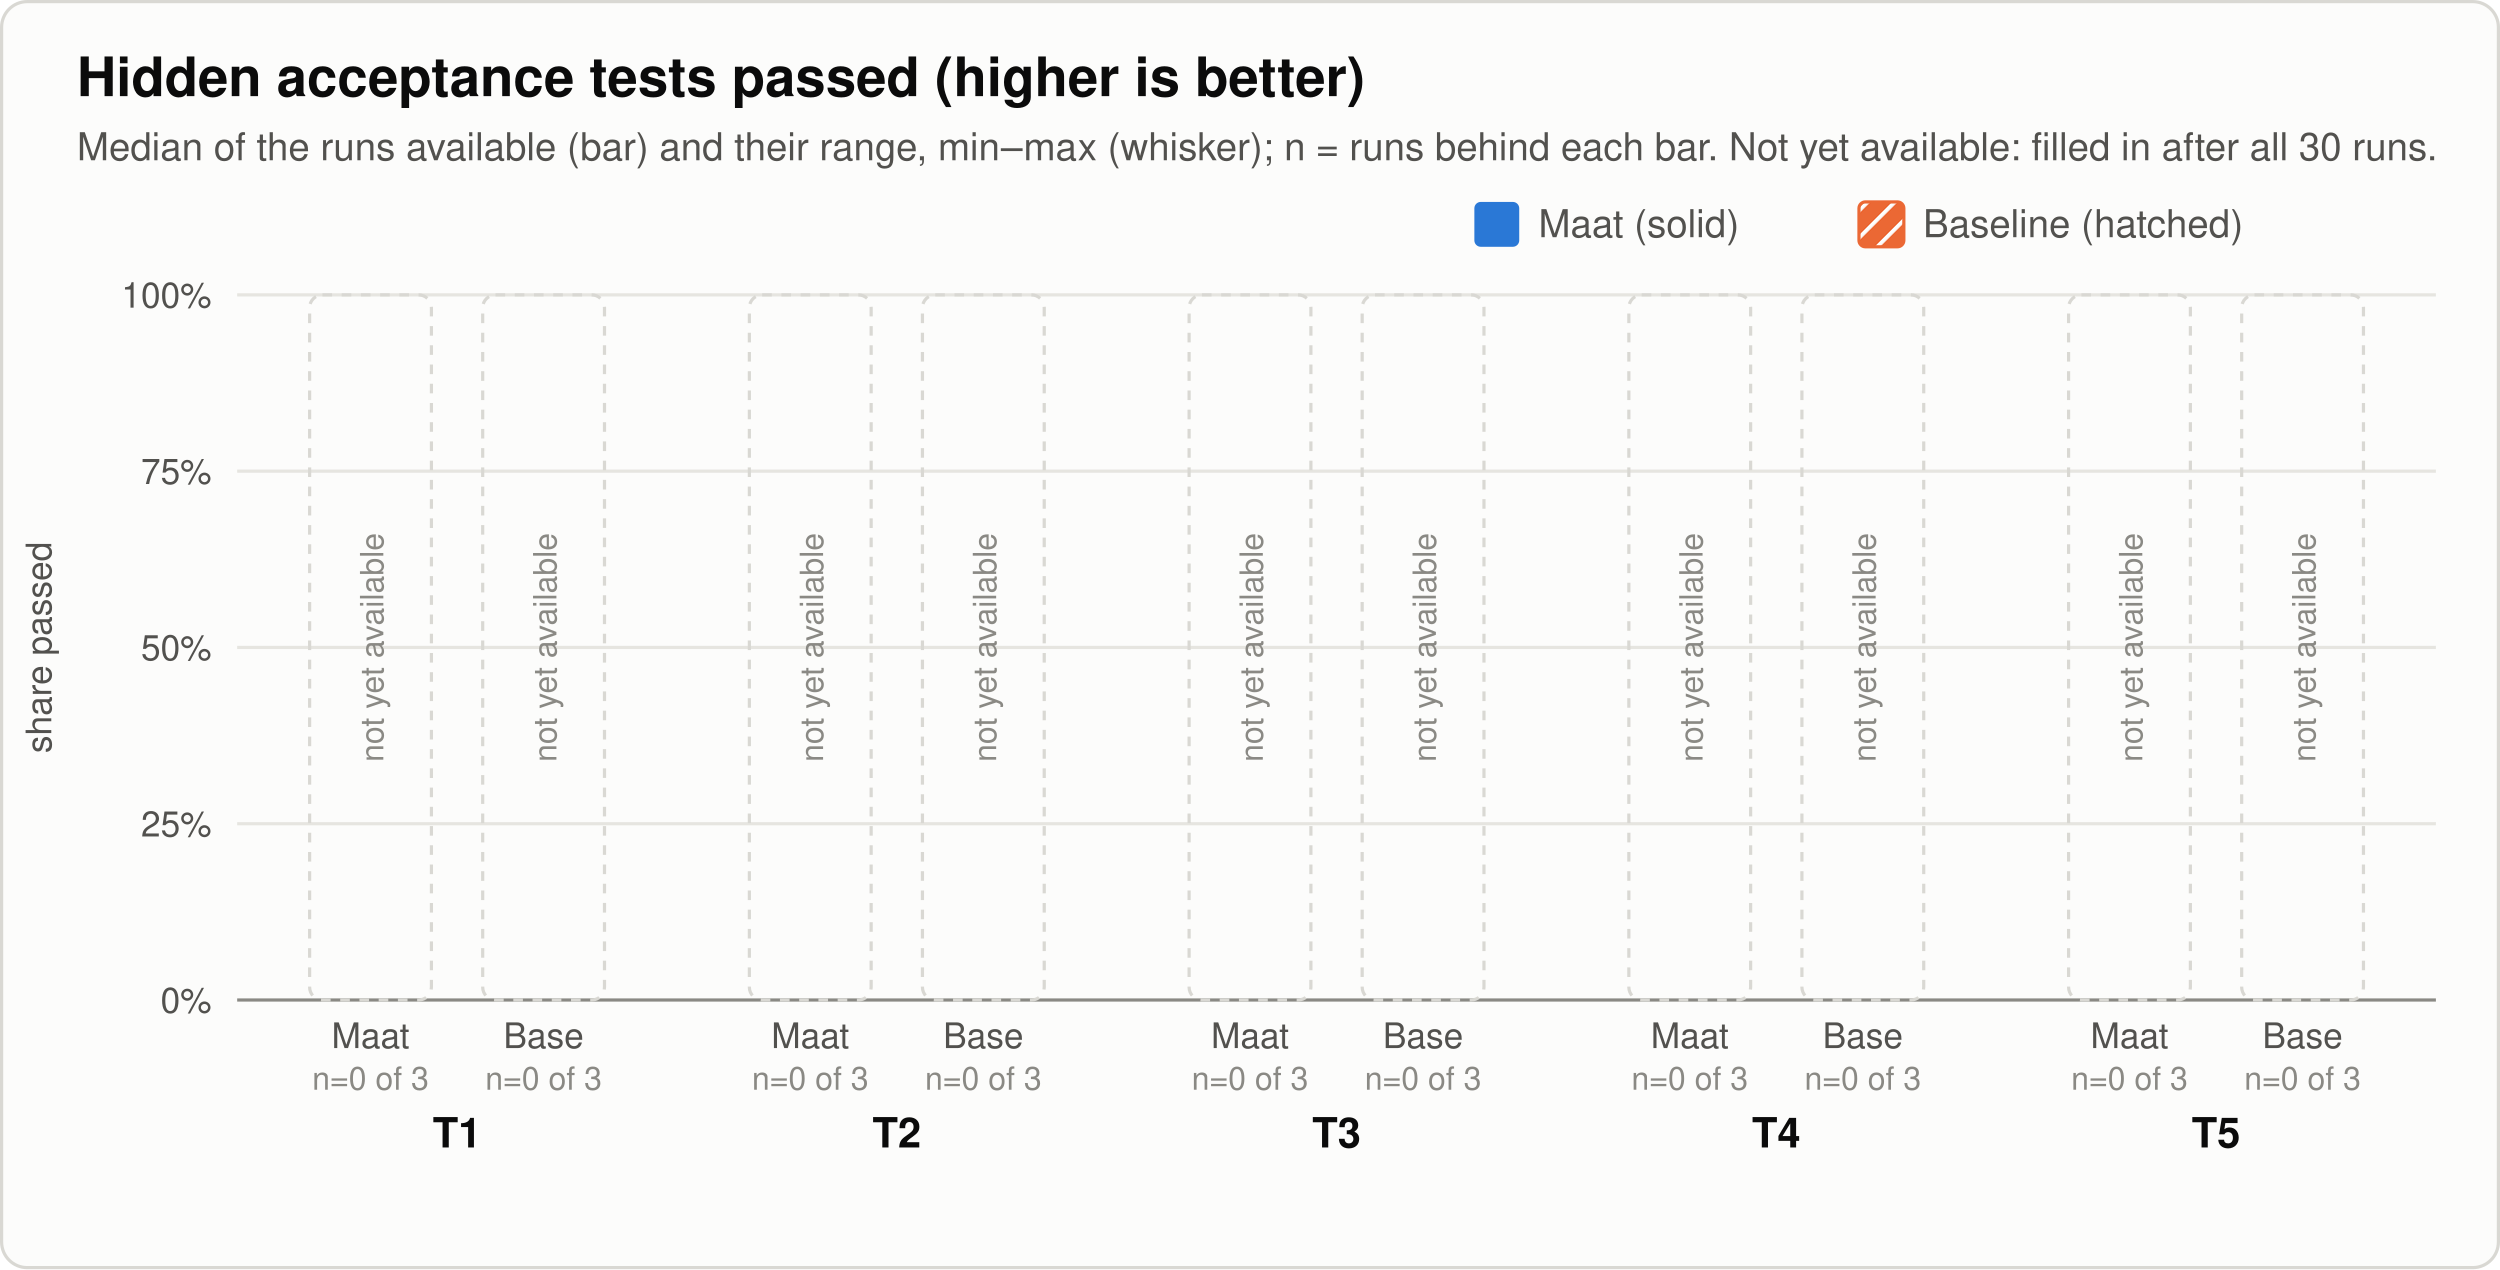
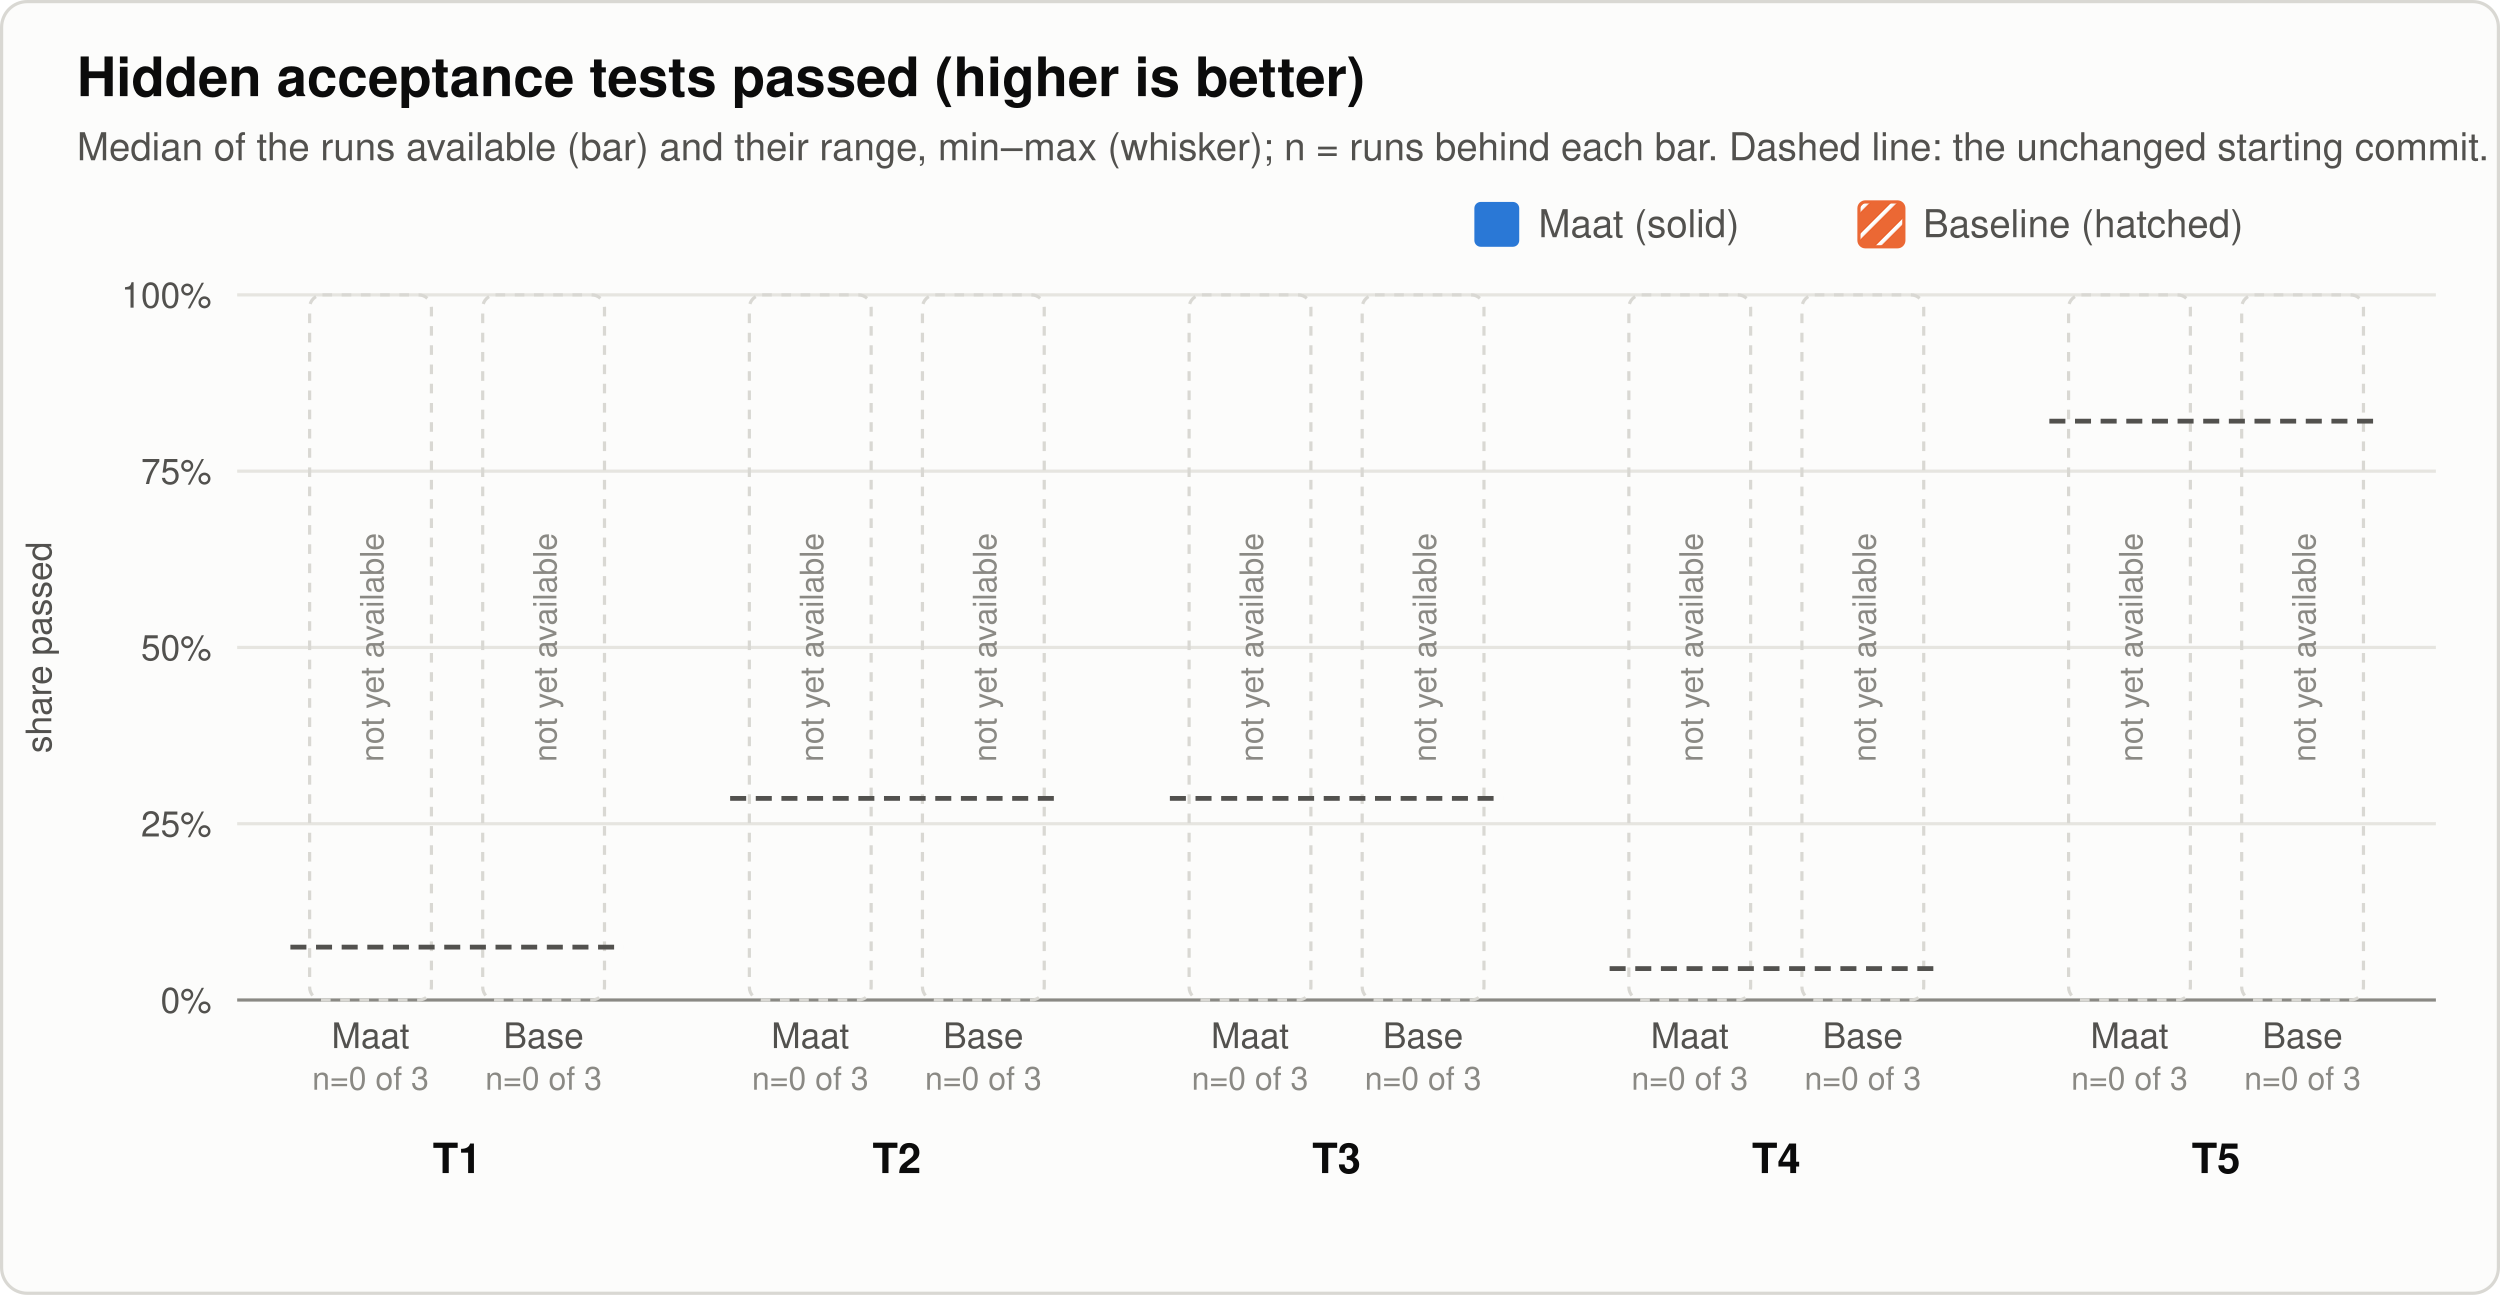
- <svg xmlns="http://www.w3.org/2000/svg" width="780" height="396" viewBox="0 0 780 396" role="img" aria-labelledby="t d" font-family="-apple-system, 'Segoe UI', Helvetica, Arial, sans-serif">
+ <svg xmlns="http://www.w3.org/2000/svg" width="780" height="404" viewBox="0 0 780 404" role="img" aria-labelledby="t d" font-family="-apple-system, 'Segoe UI', Helvetica, Arial, sans-serif">
  <defs>
    <pattern id="hatch" patternUnits="userSpaceOnUse" width="6" height="6" patternTransform="rotate(45)">
      <rect width="6" height="6" fill="#eb6834" />
      <line x1="0" y1="0" x2="0" y2="6" stroke="#fcfcfb" stroke-width="2.4" />
    </pattern>
  </defs>
-   <rect x="0.5" y="0.5" width="779" height="395" rx="8" fill="#fcfcfb" stroke="#d9d8d3" />
+   <rect x="0.5" y="0.5" width="779" height="403" rx="8" fill="#fcfcfb" stroke="#d9d8d3" />
  <text x="24" y="30" font-size="17" fill="#0b0b0b" text-anchor="start" font-weight="600">Hidden acceptance tests passed (higher is better)</text>
-   <text x="24" y="50" font-size="12" fill="#52514e" text-anchor="start">Median of the runs available (bar) and their range, min–max (whisker); n = runs behind each bar. Not yet available: filled in after all 30 runs.</text>
+   <text x="24" y="50" font-size="12" fill="#52514e" text-anchor="start">Median of the runs available (bar) and their range, min–max (whisker); n = runs behind each bar. Dashed line: the unchanged starting commit.</text>
  <rect x="460" y="63" width="14" height="14" rx="2" fill="#2a78d6" />
  <text x="480" y="74" font-size="12" fill="#52514e" text-anchor="start">Maat (solid)</text>
  <rect x="580" y="63" width="14" height="14" rx="2" fill="url(#hatch)" stroke="#eb6834" stroke-width="1" />
  <text x="600" y="74" font-size="12" fill="#52514e" text-anchor="start">Baseline (hatched)</text>
  <line x1="74" y1="312" x2="760" y2="312" stroke="#8a8984" stroke-width="1" />
  <text x="66" y="316" font-size="11" fill="#52514e" text-anchor="end">0%</text>
  <line x1="74" y1="257" x2="760" y2="257" stroke="#e6e5e0" stroke-width="1" />
  <text x="66" y="261" font-size="11" fill="#52514e" text-anchor="end">25%</text>
  <line x1="74" y1="202" x2="760" y2="202" stroke="#e6e5e0" stroke-width="1" />
  <text x="66" y="206" font-size="11" fill="#52514e" text-anchor="end">50%</text>
  <line x1="74" y1="147" x2="760" y2="147" stroke="#e6e5e0" stroke-width="1" />
  <text x="66" y="151" font-size="11" fill="#52514e" text-anchor="end">75%</text>
  <line x1="74" y1="92" x2="760" y2="92" stroke="#e6e5e0" stroke-width="1" />
  <text x="66" y="96" font-size="11" fill="#52514e" text-anchor="end">100%</text>
  <text x="16" y="202" font-size="11" fill="#52514e" text-anchor="middle" transform="rotate(-90 16 202)">share passed</text>
  <text x="115.6" y="327" font-size="11" fill="#52514e" text-anchor="middle">Maat</text>
  <text x="115.6" y="340" font-size="10" fill="#8a8984" text-anchor="middle">n=0 of 3</text>
  <rect x="96.6" y="92" width="38" height="220" rx="4" fill="none" stroke="#d9d8d3" stroke-dasharray="3 3" />
  <text x="119.6" y="202" font-size="10" fill="#8a8984" text-anchor="middle" transform="rotate(-90 119.6 202)">not yet available</text>
  <text x="169.6" y="327" font-size="11" fill="#52514e" text-anchor="middle">Base</text>
  <text x="169.6" y="340" font-size="10" fill="#8a8984" text-anchor="middle">n=0 of 3</text>
  <rect x="150.6" y="92" width="38" height="220" rx="4" fill="none" stroke="#d9d8d3" stroke-dasharray="3 3" />
  <text x="173.6" y="202" font-size="10" fill="#8a8984" text-anchor="middle" transform="rotate(-90 173.6 202)">not yet available</text>
-   <text x="142.6" y="358" font-size="13" fill="#0b0b0b" text-anchor="middle" font-weight="600">T1</text>
+   <line x1="90.6" y1="295.5" x2="194.6" y2="295.5" stroke="#52514e" stroke-width="1.5" stroke-dasharray="5 3" />
+   <text x="142.6" y="366" font-size="13" fill="#0b0b0b" text-anchor="middle" font-weight="600">T1</text>
  <text x="252.8" y="327" font-size="11" fill="#52514e" text-anchor="middle">Maat</text>
  <text x="252.8" y="340" font-size="10" fill="#8a8984" text-anchor="middle">n=0 of 3</text>
  <rect x="233.8" y="92" width="38" height="220" rx="4" fill="none" stroke="#d9d8d3" stroke-dasharray="3 3" />
  <text x="256.8" y="202" font-size="10" fill="#8a8984" text-anchor="middle" transform="rotate(-90 256.8 202)">not yet available</text>
  <text x="306.8" y="327" font-size="11" fill="#52514e" text-anchor="middle">Base</text>
  <text x="306.8" y="340" font-size="10" fill="#8a8984" text-anchor="middle">n=0 of 3</text>
  <rect x="287.8" y="92" width="38" height="220" rx="4" fill="none" stroke="#d9d8d3" stroke-dasharray="3 3" />
  <text x="310.8" y="202" font-size="10" fill="#8a8984" text-anchor="middle" transform="rotate(-90 310.8 202)">not yet available</text>
-   <text x="279.8" y="358" font-size="13" fill="#0b0b0b" text-anchor="middle" font-weight="600">T2</text>
+   <line x1="227.8" y1="249.1" x2="331.8" y2="249.1" stroke="#52514e" stroke-width="1.5" stroke-dasharray="5 3" />
+   <text x="279.8" y="366" font-size="13" fill="#0b0b0b" text-anchor="middle" font-weight="600">T2</text>
  <text x="390" y="327" font-size="11" fill="#52514e" text-anchor="middle">Maat</text>
  <text x="390" y="340" font-size="10" fill="#8a8984" text-anchor="middle">n=0 of 3</text>
  <rect x="371" y="92" width="38" height="220" rx="4" fill="none" stroke="#d9d8d3" stroke-dasharray="3 3" />
  <text x="394" y="202" font-size="10" fill="#8a8984" text-anchor="middle" transform="rotate(-90 394 202)">not yet available</text>
  <text x="444" y="327" font-size="11" fill="#52514e" text-anchor="middle">Base</text>
  <text x="444" y="340" font-size="10" fill="#8a8984" text-anchor="middle">n=0 of 3</text>
  <rect x="425" y="92" width="38" height="220" rx="4" fill="none" stroke="#d9d8d3" stroke-dasharray="3 3" />
  <text x="448" y="202" font-size="10" fill="#8a8984" text-anchor="middle" transform="rotate(-90 448 202)">not yet available</text>
-   <text x="417" y="358" font-size="13" fill="#0b0b0b" text-anchor="middle" font-weight="600">T3</text>
+   <line x1="365" y1="249.1" x2="469" y2="249.1" stroke="#52514e" stroke-width="1.5" stroke-dasharray="5 3" />
+   <text x="417" y="366" font-size="13" fill="#0b0b0b" text-anchor="middle" font-weight="600">T3</text>
  <text x="527.2" y="327" font-size="11" fill="#52514e" text-anchor="middle">Maat</text>
  <text x="527.2" y="340" font-size="10" fill="#8a8984" text-anchor="middle">n=0 of 3</text>
  <rect x="508.2" y="92" width="38" height="220" rx="4" fill="none" stroke="#d9d8d3" stroke-dasharray="3 3" />
  <text x="531.2" y="202" font-size="10" fill="#8a8984" text-anchor="middle" transform="rotate(-90 531.2 202)">not yet available</text>
  <text x="581.2" y="327" font-size="11" fill="#52514e" text-anchor="middle">Base</text>
  <text x="581.2" y="340" font-size="10" fill="#8a8984" text-anchor="middle">n=0 of 3</text>
  <rect x="562.2" y="92" width="38" height="220" rx="4" fill="none" stroke="#d9d8d3" stroke-dasharray="3 3" />
  <text x="585.2" y="202" font-size="10" fill="#8a8984" text-anchor="middle" transform="rotate(-90 585.2 202)">not yet available</text>
-   <text x="554.2" y="358" font-size="13" fill="#0b0b0b" text-anchor="middle" font-weight="600">T4</text>
+   <line x1="502.2" y1="302.2" x2="606.2" y2="302.2" stroke="#52514e" stroke-width="1.5" stroke-dasharray="5 3" />
+   <text x="554.2" y="366" font-size="13" fill="#0b0b0b" text-anchor="middle" font-weight="600">T4</text>
  <text x="664.4" y="327" font-size="11" fill="#52514e" text-anchor="middle">Maat</text>
  <text x="664.4" y="340" font-size="10" fill="#8a8984" text-anchor="middle">n=0 of 3</text>
  <rect x="645.4" y="92" width="38" height="220" rx="4" fill="none" stroke="#d9d8d3" stroke-dasharray="3 3" />
  <text x="668.4" y="202" font-size="10" fill="#8a8984" text-anchor="middle" transform="rotate(-90 668.4 202)">not yet available</text>
  <text x="718.4" y="327" font-size="11" fill="#52514e" text-anchor="middle">Base</text>
  <text x="718.4" y="340" font-size="10" fill="#8a8984" text-anchor="middle">n=0 of 3</text>
  <rect x="699.4" y="92" width="38" height="220" rx="4" fill="none" stroke="#d9d8d3" stroke-dasharray="3 3" />
  <text x="722.4" y="202" font-size="10" fill="#8a8984" text-anchor="middle" transform="rotate(-90 722.4 202)">not yet available</text>
-   <text x="691.4" y="358" font-size="13" fill="#0b0b0b" text-anchor="middle" font-weight="600">T5</text>
+   <line x1="639.4" y1="131.4" x2="743.4" y2="131.4" stroke="#52514e" stroke-width="1.5" stroke-dasharray="5 3" />
+   <text x="691.4" y="366" font-size="13" fill="#0b0b0b" text-anchor="middle" font-weight="600">T5</text>
</svg>
